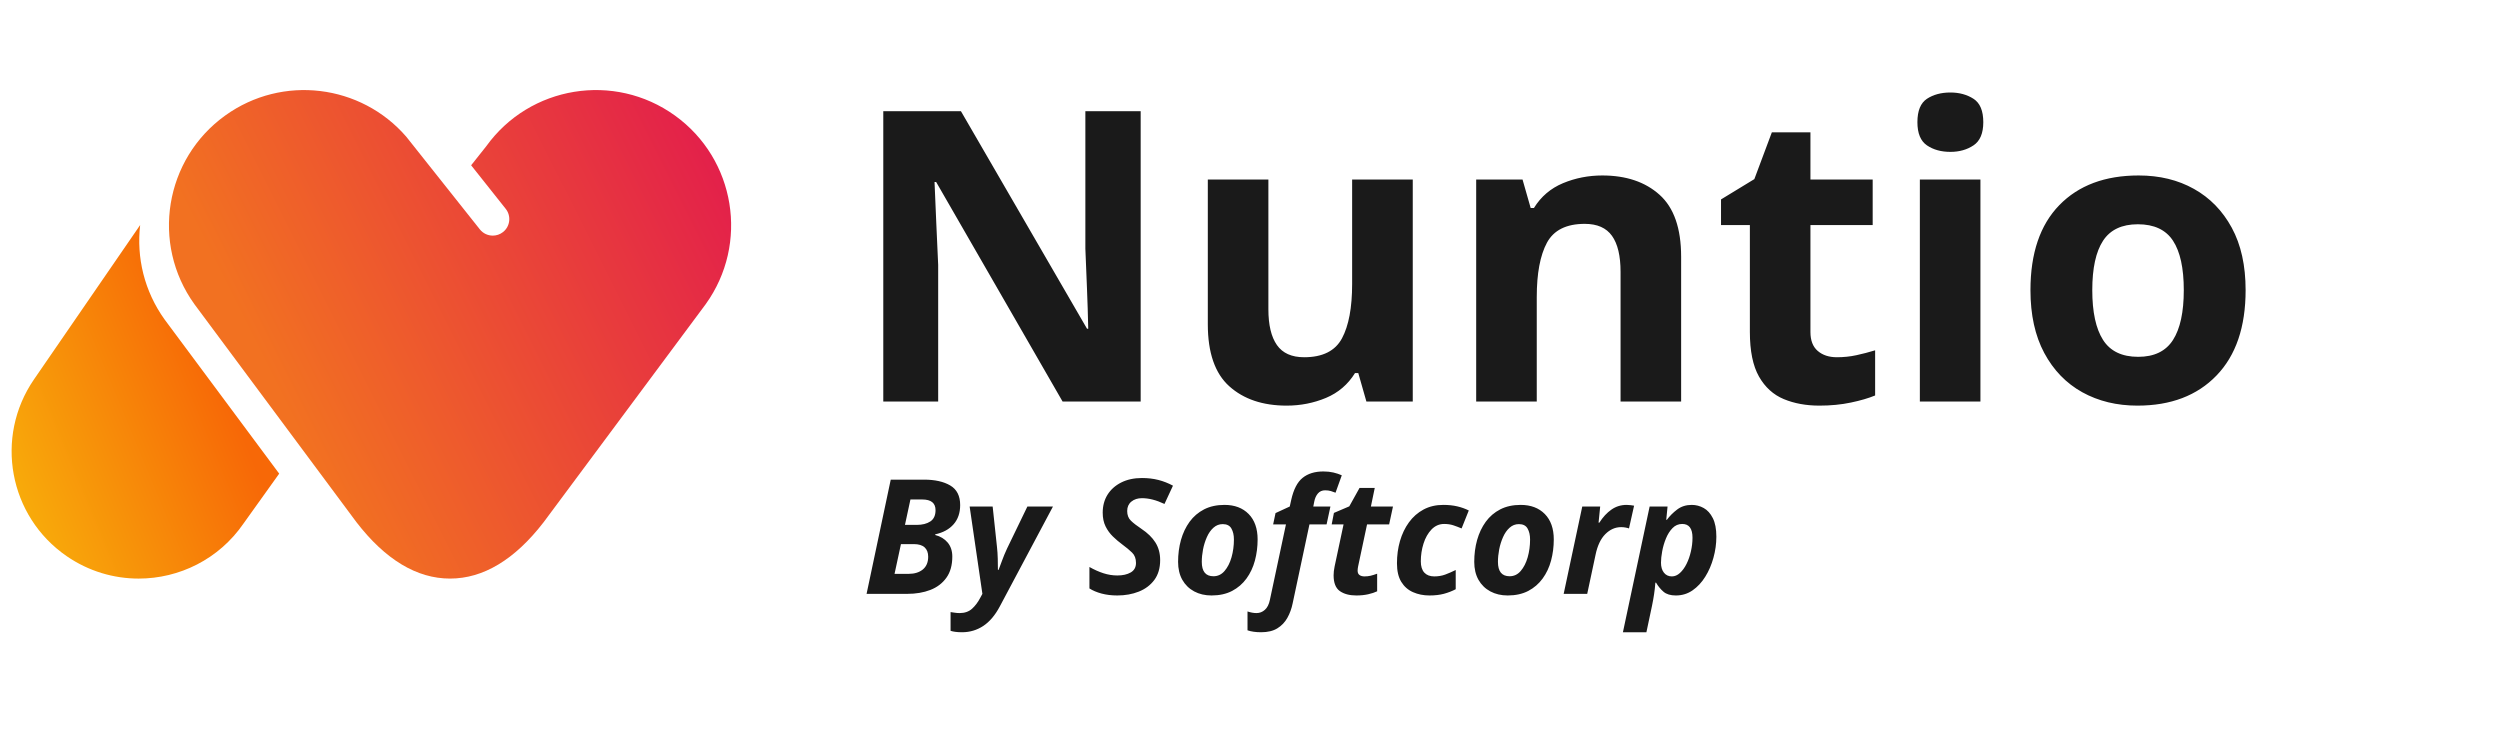
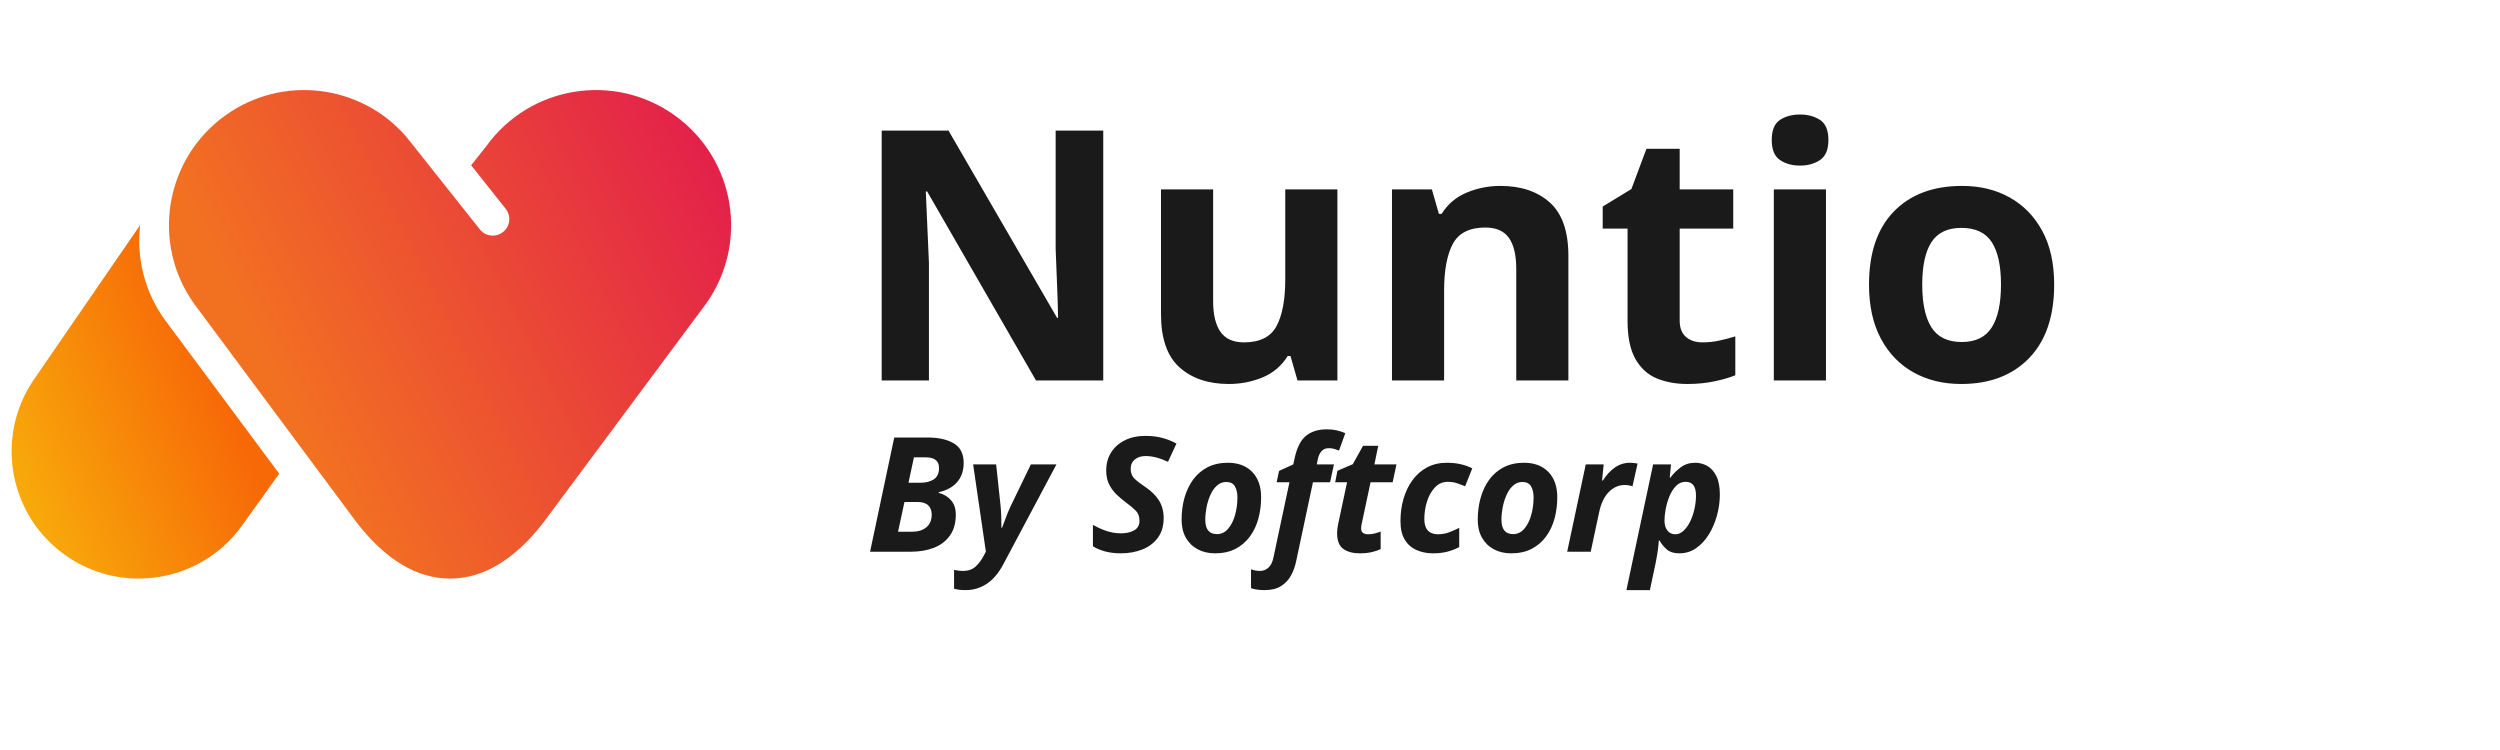
<svg xmlns="http://www.w3.org/2000/svg" xmlns:xlink="http://www.w3.org/1999/xlink" version="1.1" id="svg2" xml:space="preserve" width="1000" height="300" viewBox="0 0 1000 300">
  <defs id="defs6">
    <linearGradient id="linearGradient9976">
      <stop style="stop-color:#f27121;stop-opacity:1" offset="0" id="stop9972" />
      <stop style="stop-color:#dd005b;stop-opacity:1" offset="1" id="stop9974" />
    </linearGradient>
    <linearGradient id="linearGradient9714">
      <stop style="stop-color:#f8ca0c;stop-opacity:1" offset="0" id="stop9710" />
      <stop style="stop-color:#f76807;stop-opacity:1" offset="1" id="stop9712" />
    </linearGradient>
    <linearGradient id="linearGradient888">
      <stop style="stop-color:#fc9446;stop-opacity:1" offset="0" id="stop884" />
      <stop style="stop-color:#eb0d10;stop-opacity:1" offset="1" id="stop886" />
    </linearGradient>
    <linearGradient id="linearGradient882">
      <stop style="stop-color:#fc9446;stop-opacity:1" offset="0" id="stop878" />
      <stop style="stop-color:#eb0d10;stop-opacity:1" offset="1" id="stop880" />
    </linearGradient>
    <linearGradient id="linearGradient870">
      <stop style="stop-color:#fc9446;stop-opacity:1" offset="0" id="stop866" />
      <stop style="stop-color:#eb0d10;stop-opacity:1" offset="1" id="stop868" />
    </linearGradient>
    <clipPath clipPathUnits="userSpaceOnUse" id="clipPath22">
      <path d="m 1270,953.18 h 1960 v 288.59 H 1270 Z" id="path20" />
    </clipPath>
    <radialGradient fx="-0.251" fy="0.022" cx="0" cy="0" r="1" gradientUnits="userSpaceOnUse" gradientTransform="matrix(943.753,0,0,-150.295,2250,1097.48)" spreadMethod="pad" id="radialGradient30">
      <stop style="stop-opacity:1;stop-color:#d4d4d4" offset="0" id="stop24" />
      <stop style="stop-opacity:1;stop-color:#f2f2f2" offset="0.468" id="stop26" />
      <stop style="stop-opacity:1;stop-color:#ffffff" offset="1" id="stop28" />
    </radialGradient>
    <clipPath clipPathUnits="userSpaceOnUse" id="clipPath40">
      <path d="m 1556.35,2576.02 -318.44,-462.95 c -119.38,-173.57 -75.45,-411.07 98.13,-530.46 66.03,-45.44 141.3,-67.21 215.84,-67.21 121.34,0 240.66,57.78 314.62,165.31 l 106.94,149.52 -343.46,462.04 c -61.5,85.47 -84.93,186.78 -73.63,283.75 z" id="path38" />
    </clipPath>
    <linearGradient x1="0" y1="0" x2="1" y2="0" gradientUnits="userSpaceOnUse" gradientTransform="matrix(1771.25,1371.49,1371.49,-1771.25,959.106,1534.34)" spreadMethod="pad" id="linearGradient50">
      <stop style="stop-opacity:1;stop-color:#ff9d00" offset="0" id="stop42" />
      <stop style="stop-opacity:1;stop-color:#f11e5a" offset="0.477" id="stop44" />
      <stop style="stop-opacity:1;stop-color:#f11e5a" offset="0.5" id="stop46" />
      <stop style="stop-opacity:1;stop-color:#9800a6" offset="1" id="stop48" />
    </linearGradient>
    <clipPath clipPathUnits="userSpaceOnUse" id="clipPath60">
      <path d="m 3160.6,2904.59 c -181.81,130.82 -435.27,89.5 -566.07,-92.31 l -45.24,-56.97 103.73,-130.65 c 17.02,-21.43 13.45,-52.59 -7.98,-69.6 -9.1,-7.24 -20,-10.75 -30.76,-10.75 -14.62,0 -29.07,6.4 -38.86,18.74 l -221,278.32 c -135.87,156.73 -371.31,186.73 -542.96,63.22 -181.8,-130.83 -223.14,-384.27 -92.3,-566.08 l 486.1,-653.96 c 86.96,-112.78 181.51,-169.15 280.77,-169.12 99.25,-0.03 193.8,56.34 280.76,169.12 l 486.1,653.96 c 130.83,181.81 89.51,435.25 -92.29,566.08 z" id="path58" />
    </clipPath>
    <linearGradient x1="0" y1="0" x2="1" y2="0" gradientUnits="userSpaceOnUse" gradientTransform="matrix(2170.97,1638.6,1638.6,-2170.97,1308.89,1541.31)" spreadMethod="pad" id="linearGradient70">
      <stop style="stop-opacity:1;stop-color:#ff9d00" offset="0" id="stop62" />
      <stop style="stop-opacity:1;stop-color:#f11e5a" offset="0.477" id="stop64" />
      <stop style="stop-opacity:1;stop-color:#f11e5a" offset="0.5" id="stop66" />
      <stop style="stop-opacity:1;stop-color:#9800a6" offset="1" id="stop68" />
    </linearGradient>
    <linearGradient xlink:href="#linearGradient870" id="linearGradient872" x1="830.611" y1="1787.119" x2="3744.446" y2="2771.794" gradientUnits="userSpaceOnUse" />
    <linearGradient xlink:href="#linearGradient888" id="linearGradient874" x1="830.611" y1="1787.119" x2="3744.446" y2="2771.794" gradientUnits="userSpaceOnUse" />
    <linearGradient xlink:href="#linearGradient882" id="linearGradient876" x1="-294.733" y1="2972.749" x2="2619.102" y2="3957.424" gradientUnits="userSpaceOnUse" />
    <linearGradient xlink:href="#linearGradient9976" id="linearGradient9450" gradientUnits="userSpaceOnUse" x1="1929.847" y1="2156.471" x2="3791.811" y2="3089.142" />
    <linearGradient xlink:href="#linearGradient9714" id="linearGradient9678" gradientUnits="userSpaceOnUse" x1="830.611" y1="1787.119" x2="1768.918" y2="2176.82" />
    <linearGradient xlink:href="#linearGradient888" id="linearGradient4944" gradientUnits="userSpaceOnUse" x1="830.611" y1="1787.119" x2="3744.446" y2="2771.794" />
    <linearGradient xlink:href="#linearGradient870" id="linearGradient4946" gradientUnits="userSpaceOnUse" x1="830.611" y1="1787.119" x2="3744.446" y2="2771.794" />
  </defs>
  <g id="g10" transform="matrix(1.333333,0,0,-1.333333,0,600)">
    <g id="g12" transform="matrix(0.1,0,0,0.1,-1.053519,6.32111)">
      <g id="g16" style="fill:url(#linearGradient876);fill-opacity:1" />
      <g id="g34" transform="translate(-1125.343,1185.63)" style="fill:url(#linearGradient874);fill-opacity:1">
        <g id="g36" clip-path="url(#clipPath40)" style="fill:url(#linearGradient4944);fill-opacity:1">
          <path d="m 1556.35,2576.02 -318.44,-462.95 c -119.38,-173.57 -75.45,-411.07 98.13,-530.46 66.03,-45.44 141.3,-67.21 215.84,-67.21 121.34,0 240.66,57.78 314.62,165.31 l 106.94,149.52 -343.46,462.04 c -61.5,85.47 -84.93,186.78 -73.63,283.75" style="fill:url(#linearGradient9678);fill-opacity:1;fill-rule:nonzero;stroke:none" id="path52" />
        </g>
      </g>
      <g id="g54" transform="translate(-1125.343,1185.63)" style="fill:url(#linearGradient872);fill-opacity:1">
        <g id="g56" clip-path="url(#clipPath60)" style="fill:url(#linearGradient4946);fill-opacity:1">
          <path d="m 3160.6,2904.59 c -181.81,130.82 -435.27,89.5 -566.07,-92.31 l -45.24,-56.97 103.73,-130.65 c 17.02,-21.43 13.45,-52.59 -7.98,-69.6 -9.1,-7.24 -20,-10.75 -30.76,-10.75 -14.62,0 -29.07,6.4 -38.86,18.74 l -221,278.32 c -135.87,156.73 -371.31,186.73 -542.96,63.22 -181.8,-130.83 -223.14,-384.27 -92.3,-566.08 l 486.1,-653.96 c 86.96,-112.78 181.51,-169.15 280.77,-169.12 99.25,-0.03 193.8,56.34 280.76,169.12 l 486.1,653.96 c 130.83,181.81 89.51,435.25 -92.29,566.08" style="fill:url(#linearGradient9450);fill-opacity:1;fill-rule:nonzero;stroke:none" id="path72" />
        </g>
      </g>
    </g>
-     <text xml:space="preserve" style="font-size:122px;line-height:1.25;font-family:Poppins;-inkscape-font-specification:Poppins;stroke-width:0.75" x="254.001" y="-329.53" id="text1462" transform="scale(1,-1)">
-       <tspan id="tspan1460" style="font-style:normal;font-variant:normal;font-weight:600;font-stretch:normal;font-size:122px;font-family:Poppins;-inkscape-font-specification:'Poppins Semi-Bold';fill:#1a1a1a;stroke-width:0.75" x="254.001" y="-329.53">Nuntio</tspan>
+     <text xml:space="preserve" style="font-size:105px;line-height:1.25;font-family:Poppins;-inkscape-font-specification:Poppins;stroke-width:0.75" x="255.055" y="-335.851" id="text1462" transform="scale(1,-1)">
+       <tspan id="tspan1460" style="font-style:normal;font-variant:normal;font-weight:600;font-stretch:normal;font-size:105px;font-family:Poppins;-inkscape-font-specification:'Poppins Semi-Bold';fill:#1a1a1a;stroke-width:0.75" x="255.055" y="-335.851">Nuntio</tspan>
    </text>
-     <text xml:space="preserve" style="font-style:italic;font-variant:normal;font-weight:600;font-stretch:normal;font-size:48px;line-height:1.25;font-family:Poppins;-inkscape-font-specification:'Poppins Semi-Bold Italic';stroke-width:0.75" x="258.721" y="-271.844" id="text3370" transform="scale(1,-1)">
-       <tspan id="tspan3368" style="font-style:italic;font-variant:normal;font-weight:600;font-stretch:normal;font-size:48px;font-family:Poppins;-inkscape-font-specification:'Poppins Semi-Bold Italic';fill:#1a1a1a;stroke-width:0.75" x="258.721" y="-271.844">By Softcorp</tspan>
+     <text xml:space="preserve" style="font-style:italic;font-variant:normal;font-weight:600;font-stretch:normal;font-size:48px;line-height:1.25;font-family:Poppins;-inkscape-font-specification:'Poppins Semi-Bold Italic';stroke-width:0.75" x="259.774" y="-284.486" id="text3370" transform="scale(1,-1)">
+       <tspan id="tspan3368" style="font-style:italic;font-variant:normal;font-weight:600;font-stretch:normal;font-size:48px;font-family:Poppins;-inkscape-font-specification:'Poppins Semi-Bold Italic';fill:#1a1a1a;stroke-width:0.75" x="259.774" y="-284.486">By Softcorp</tspan>
    </text>
  </g>
</svg>
